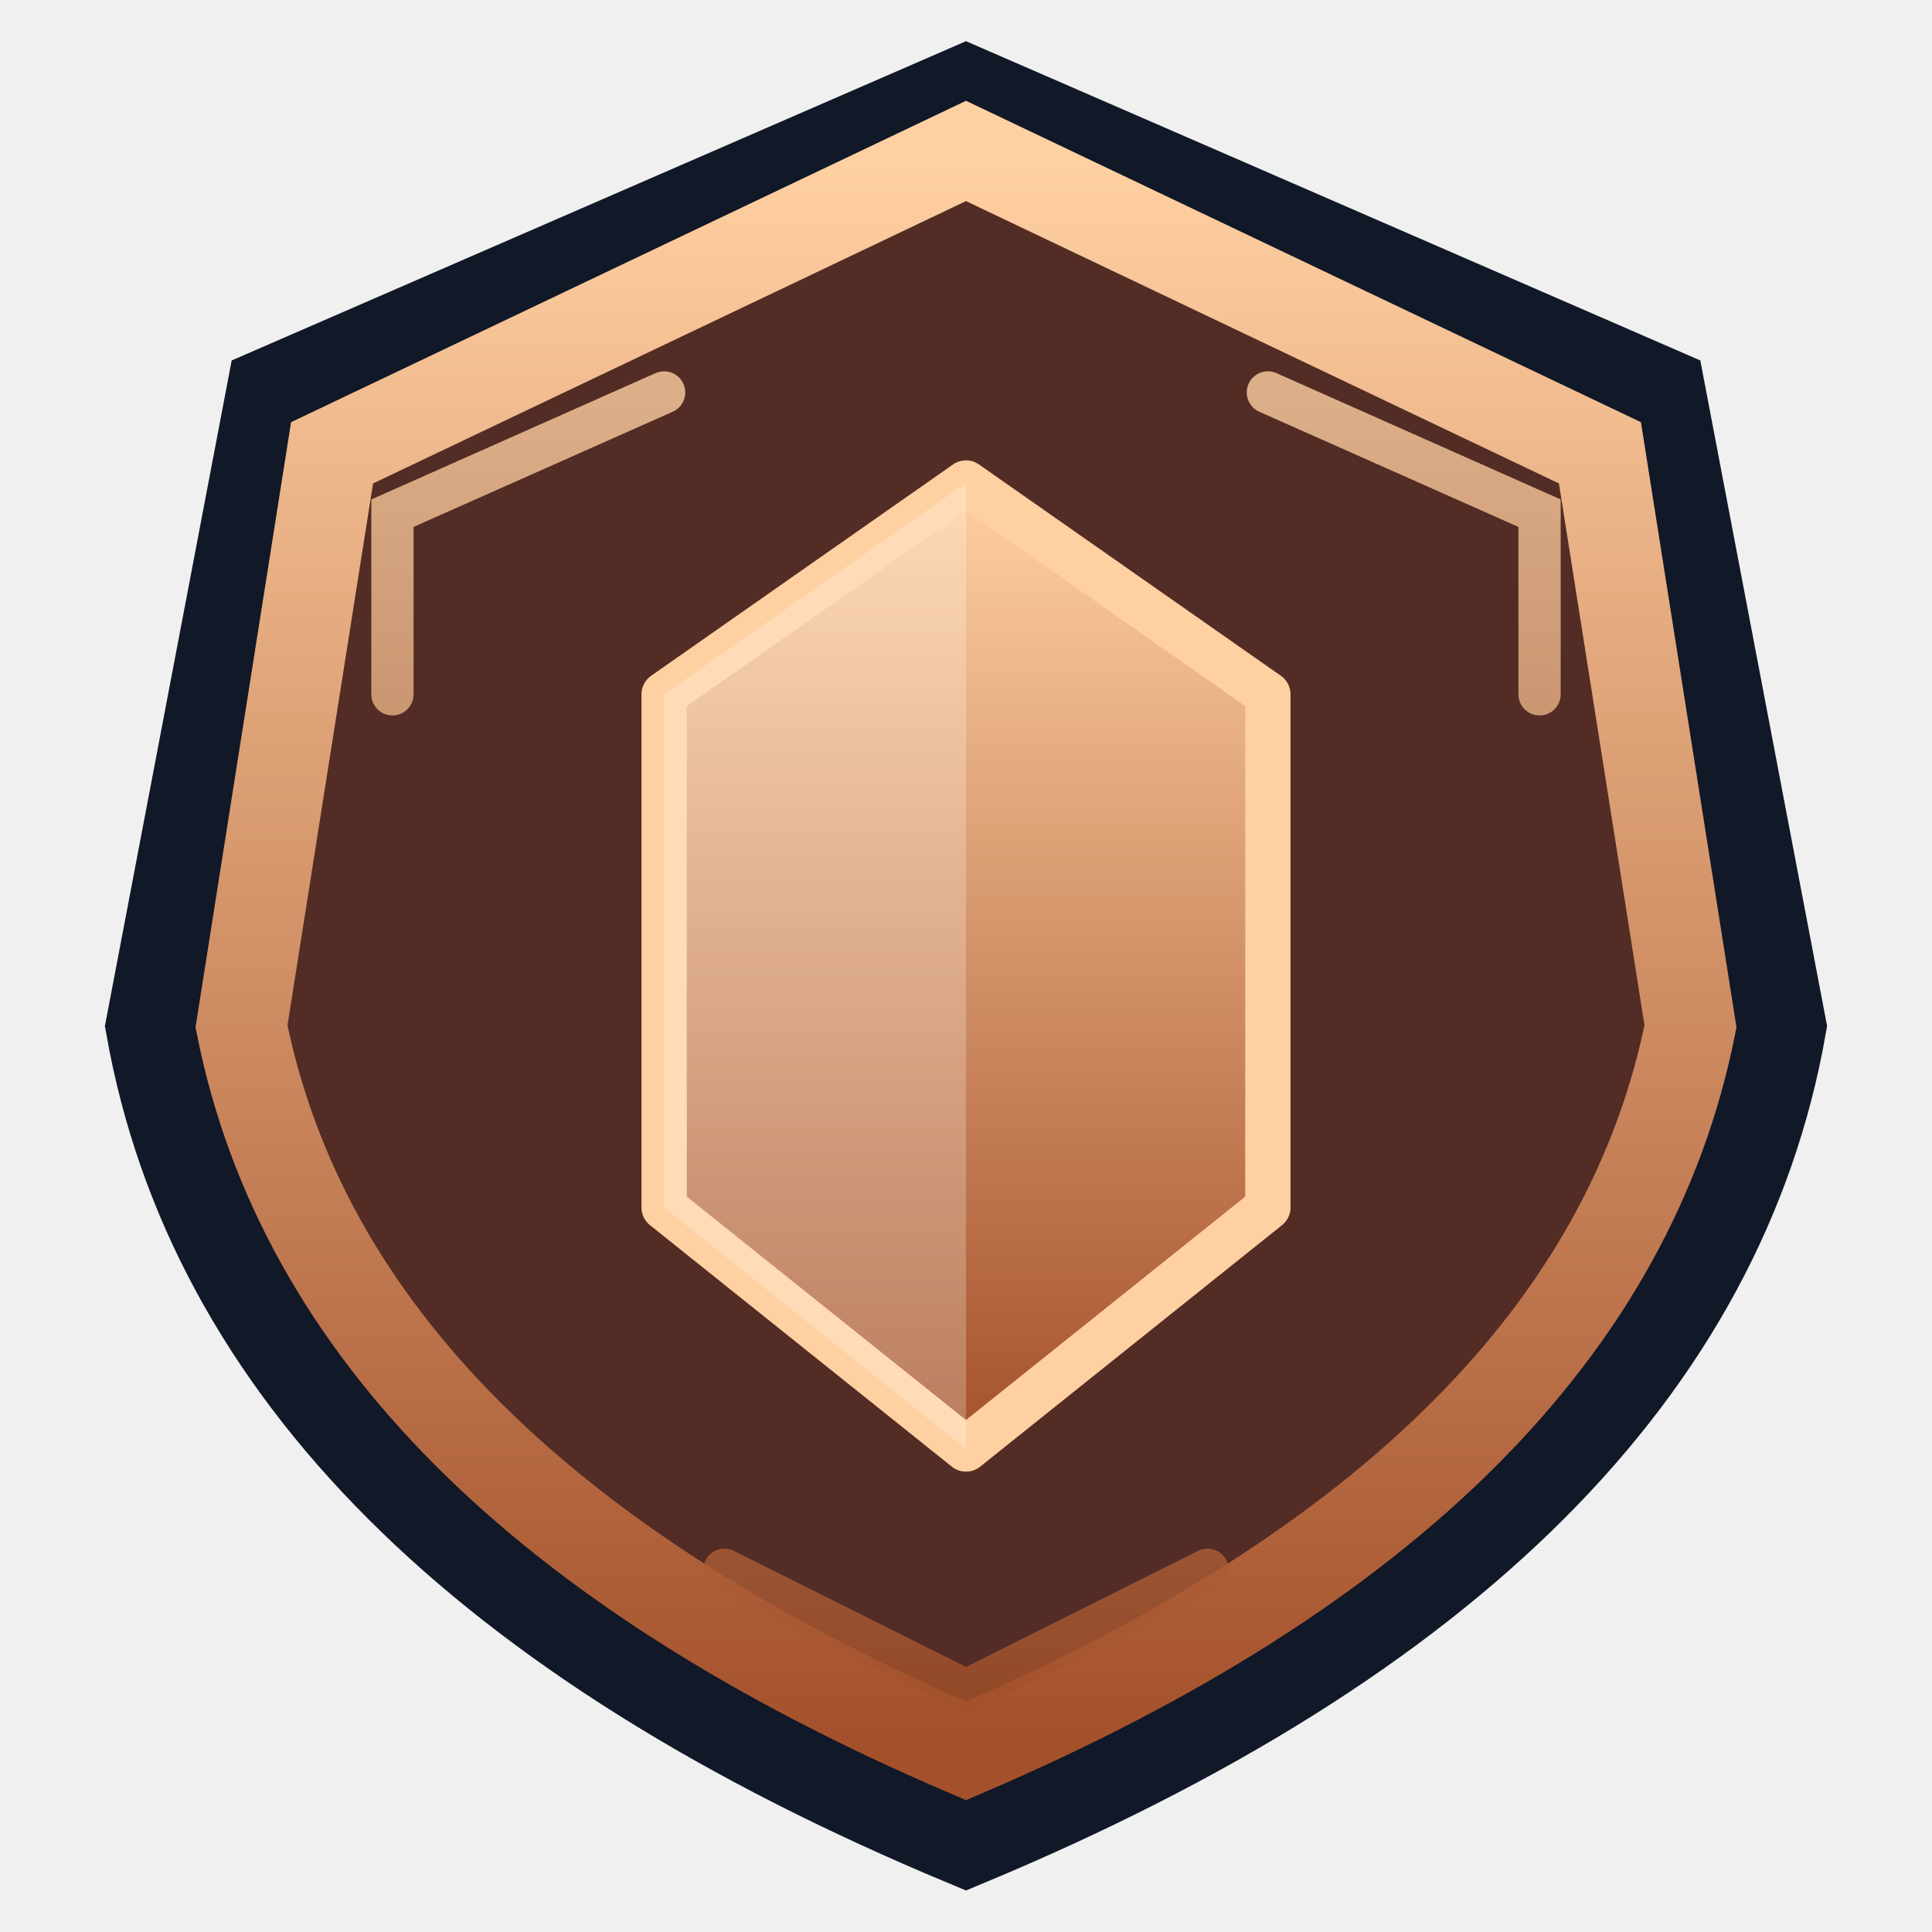
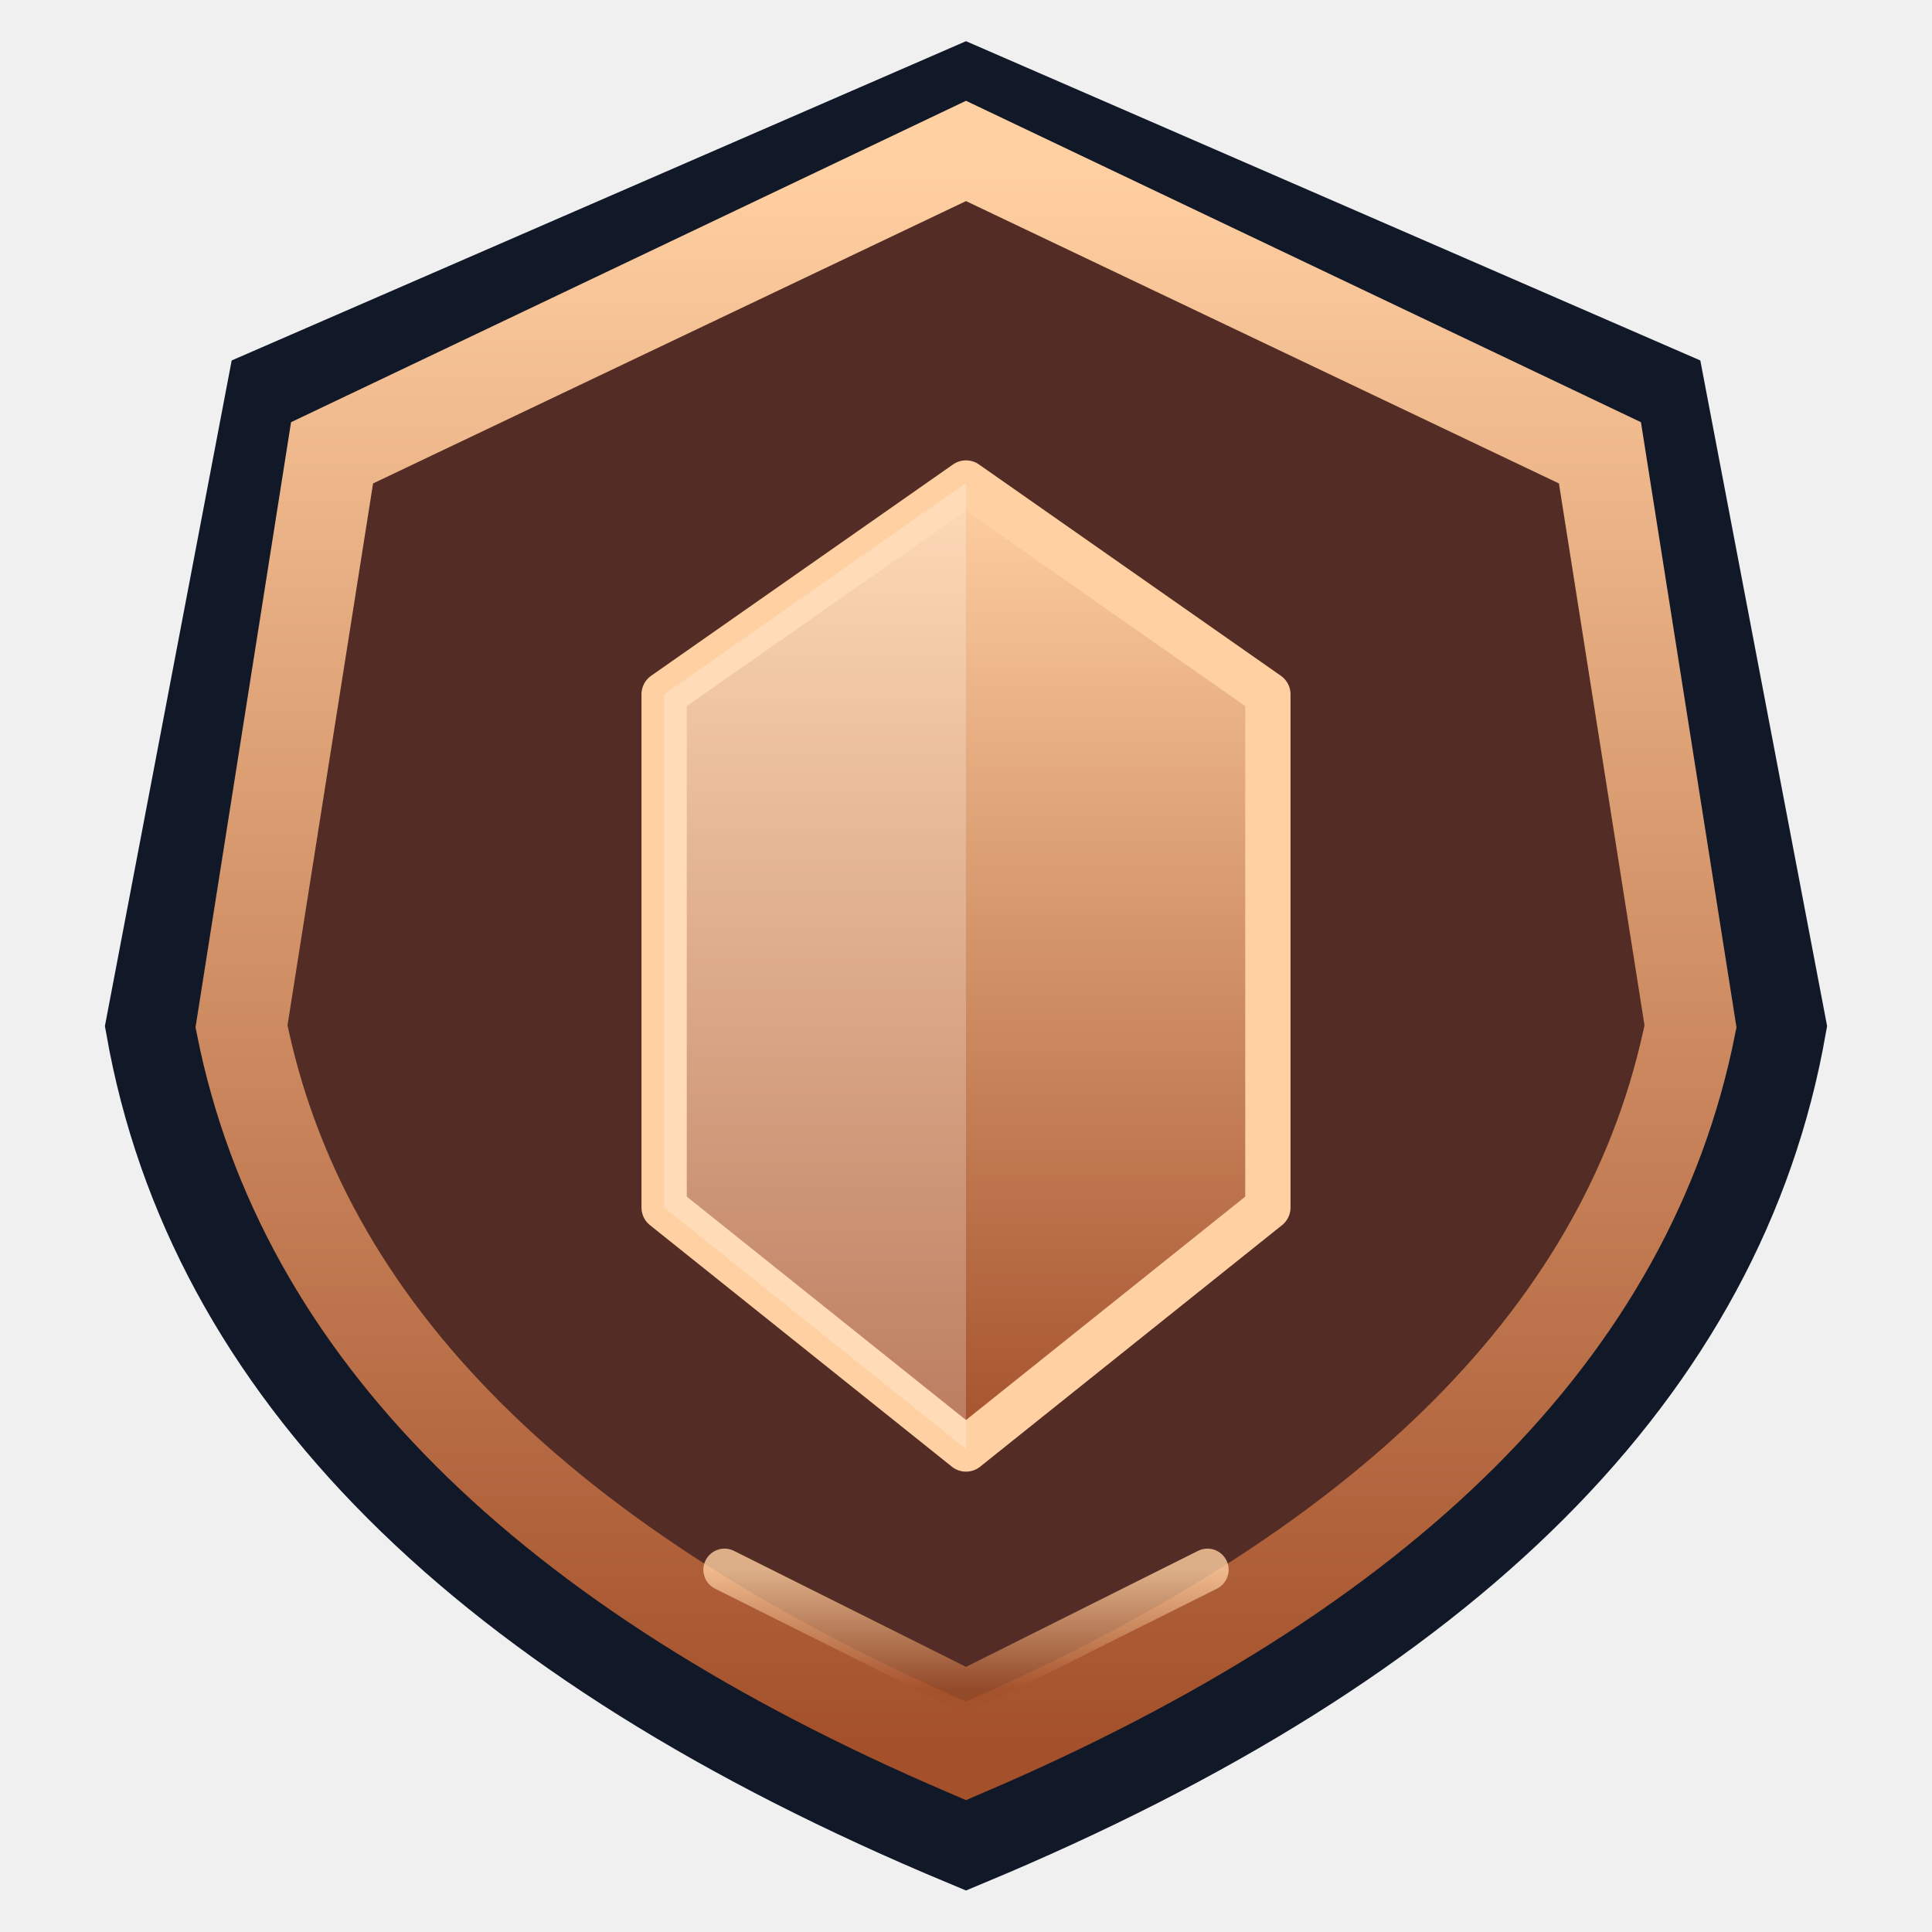
<svg xmlns="http://www.w3.org/2000/svg" viewBox="0 0 64 64">
  <defs>
    <linearGradient id="metal" x2="0" y2="1">
      <stop stop-color="#ffd0a2" />
      <stop offset="1" stop-color="#a4512b" />
    </linearGradient>
  </defs>
  <path d="M32 3 55 13 59 34Q56 51 32 61 8 51 5 34L9 13Z" fill="#522c25" stroke="#111827" stroke-width="3" />
  <path d="M32 5 53 15 56 34Q53 49 32 58 11 49 8 34L11 15Z" fill="none" stroke="url(#metal)" stroke-width="3" />
  <path d="M32 16 42 23V40L32 48 22 40V23Z" fill="url(#metal)" stroke="#ffd0a2" stroke-width="1.5" stroke-linejoin="round" />
  <path d="M32 16V48L22 40V23Z" fill="#fff" opacity=".24" />
-   <path d="M13 23V17L22 13M51 23V17L42 13M24 52L32 56 40 52" fill="none" stroke="url(#metal)" stroke-width="1.4" stroke-linecap="round" opacity=".8" />
+   <path d="M24 52L32 56 40 52" fill="none" stroke="url(#metal)" stroke-width="1.4" stroke-linecap="round" opacity=".8" />
</svg>
